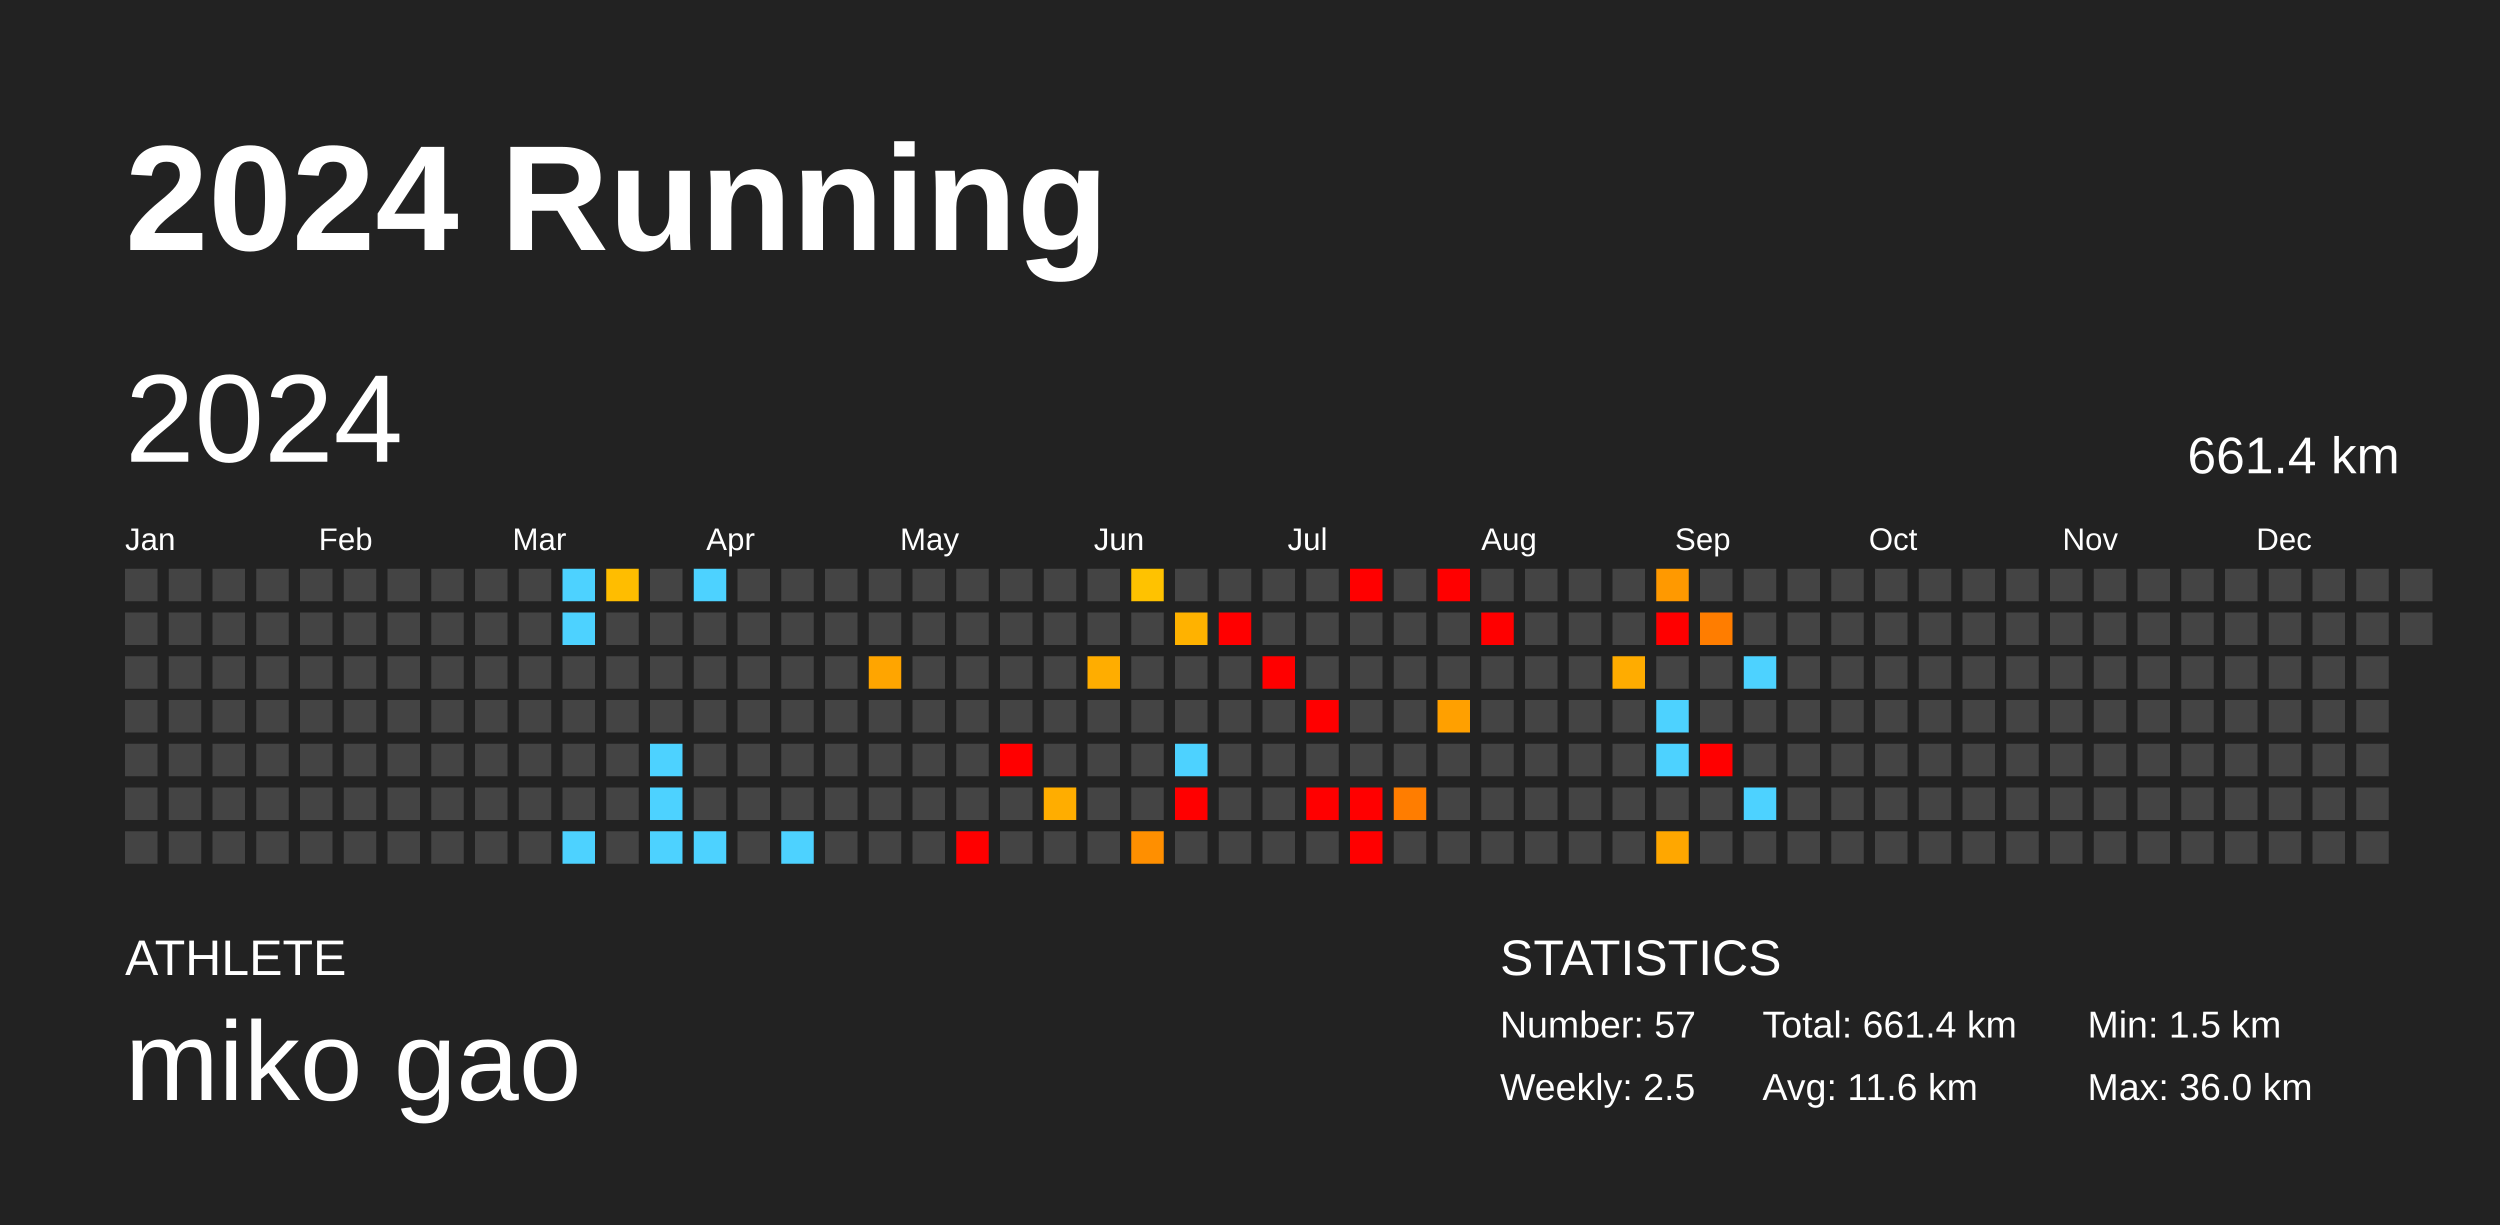
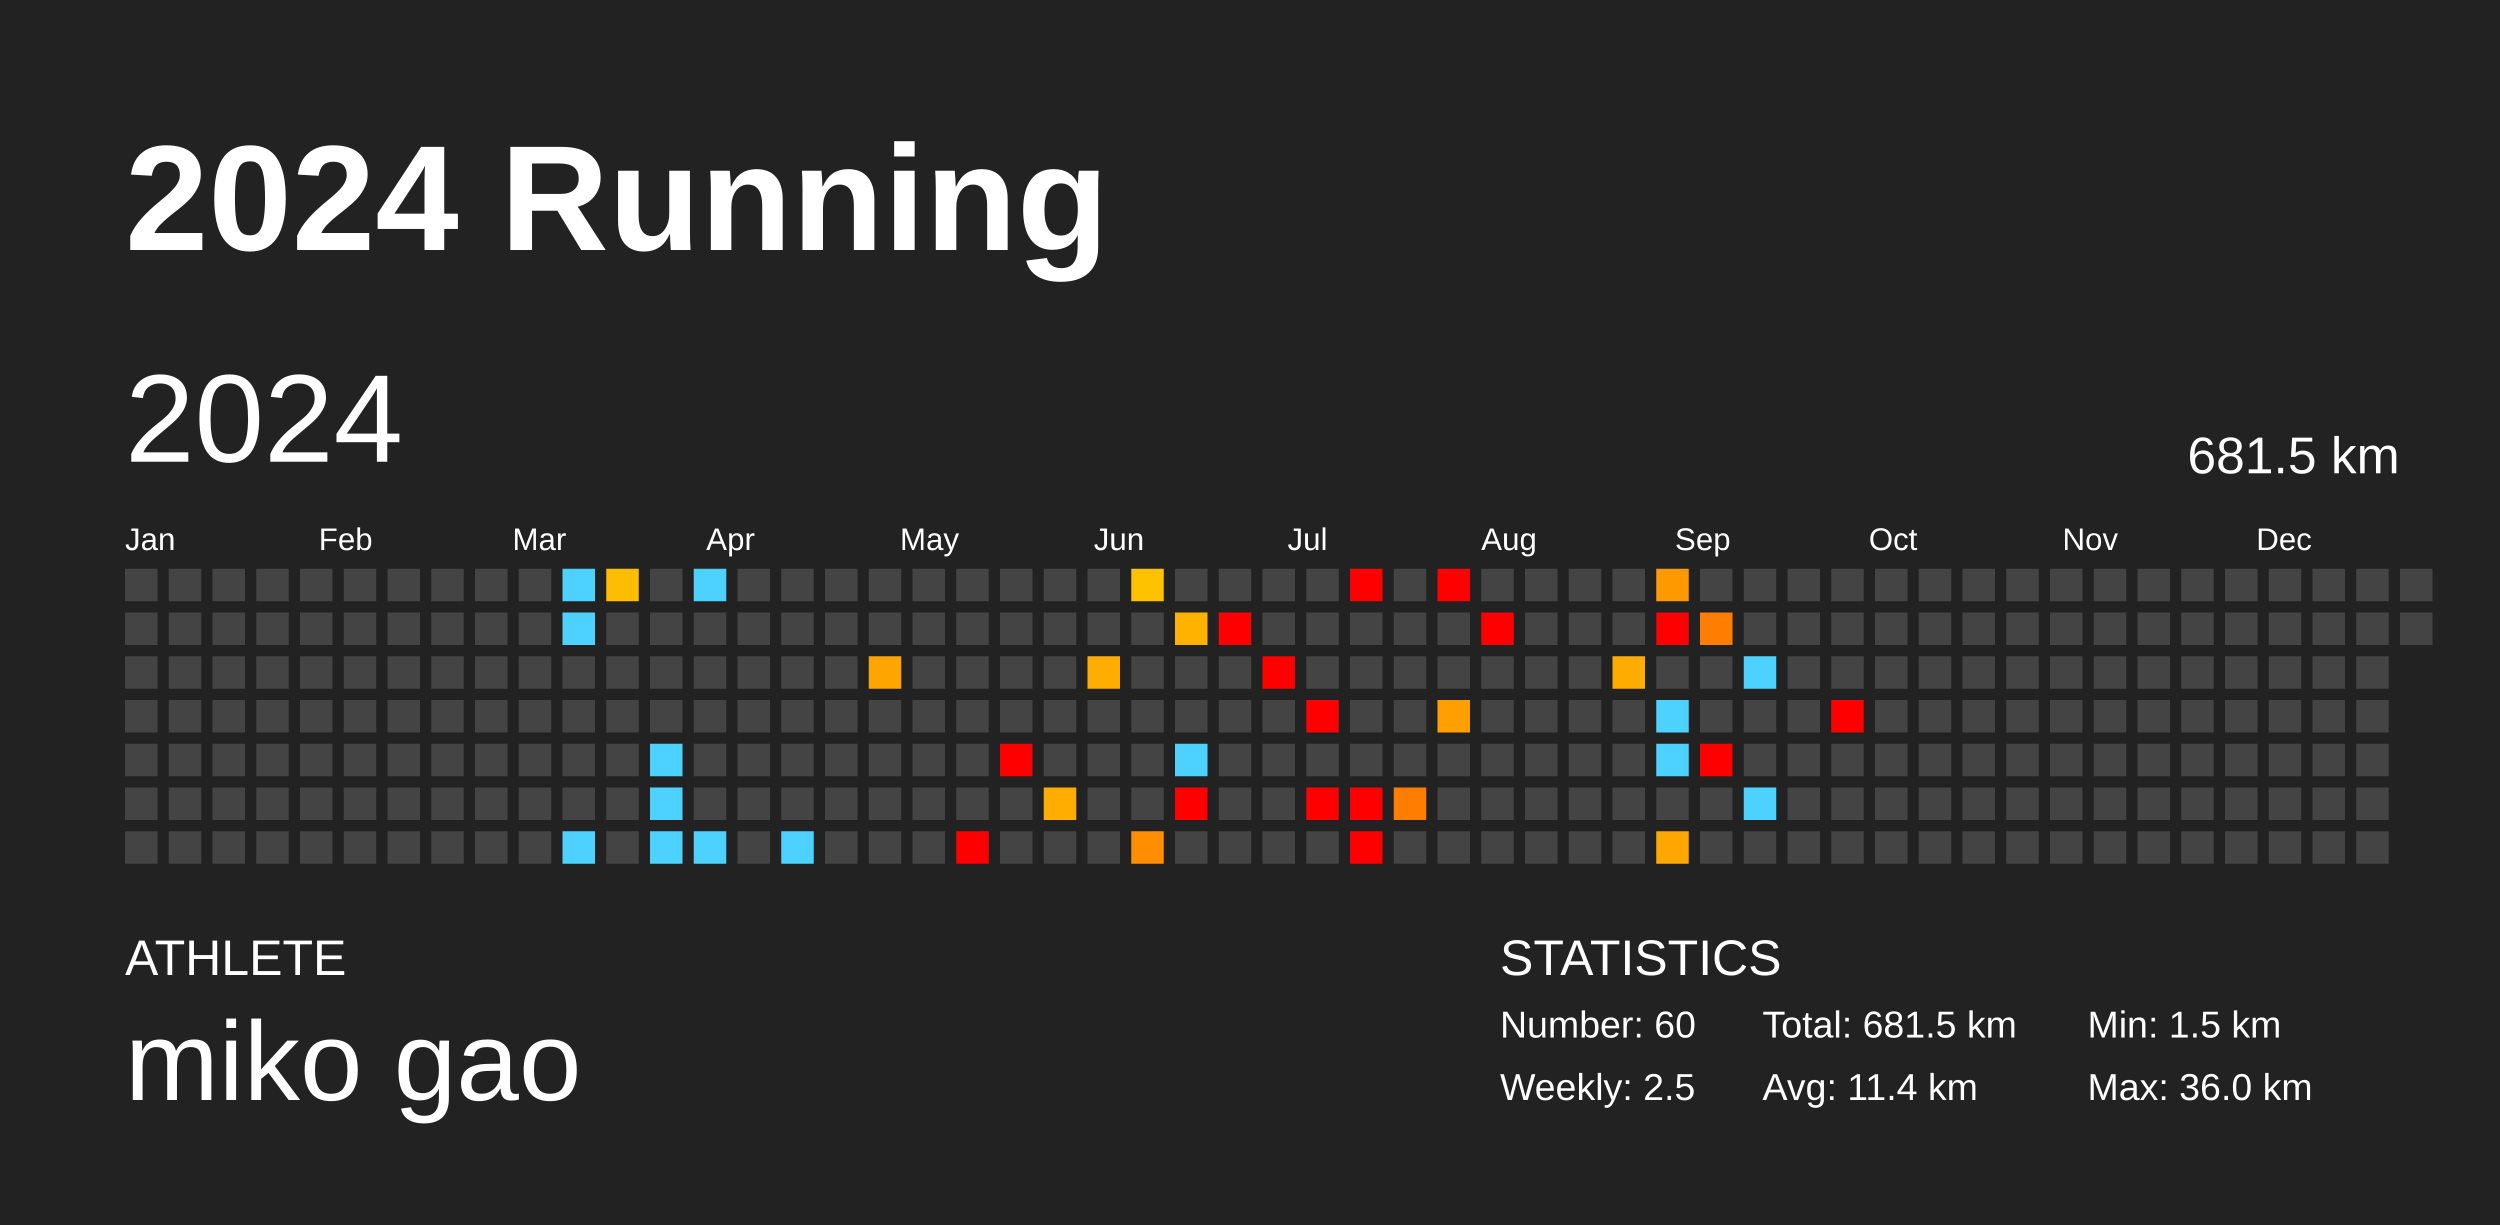
<svg xmlns="http://www.w3.org/2000/svg" baseProfile="full" height="98mm" version="1.1" viewBox="0,0,200,98" width="200mm">
  <defs />
  <rect fill="#222222" height="98" width="200" x="0" y="0" />
  <text fill="#FFFFFF" style="font-size:12px; font-family:Arial; font-weight:bold;" x="10" y="20">2024 Running</text>
  <text fill="#FFFFFF" style="font-size:4px; font-family:Arial" x="10" y="78">ATHLETE</text>
  <text fill="#FFFFFF" style="font-size:9px; font-family:Arial" x="10" y="88">miko gao</text>
  <text fill="#FFFFFF" style="font-size:4px; font-family:Arial" x="120" y="78">STATISTICS</text>
-   <text fill="#FFFFFF" style="font-size:3px; font-family:Arial" x="120" y="83">Number: 57</text>
+   <text fill="#FFFFFF" style="font-size:3px; font-family:Arial" x="120" y="83">Number: 60</text>
  <text fill="#FFFFFF" style="font-size:3px; font-family:Arial" x="120" y="88">Weekly: 2.5</text>
-   <text fill="#FFFFFF" style="font-size:3px; font-family:Arial" x="141" y="83">Total: 661.4 km</text>
-   <text fill="#FFFFFF" style="font-size:3px; font-family:Arial" x="141" y="88">Avg: 11.6 km</text>
+   <text fill="#FFFFFF" style="font-size:3px; font-family:Arial" x="141" y="83">Total: 681.5 km</text>
+   <text fill="#FFFFFF" style="font-size:3px; font-family:Arial" x="141" y="88">Avg: 11.4 km</text>
  <text fill="#FFFFFF" style="font-size:3px; font-family:Arial" x="167" y="83">Min: 1.5 km</text>
  <text fill="#FFFFFF" style="font-size:3px; font-family:Arial" x="167" y="88">Max: 36.0 km</text>
  <text dominant-baseline="hanging" fill="#FFFFFF" style="font-size:10.0px; font-family:Arial;" x="10" y="30">2024</text>
-   <text dominant-baseline="hanging" fill="#FFFFFF" style="font-size:4.125px; font-family:Arial;" x="175" y="35">661.4 km</text>
+   <text dominant-baseline="hanging" fill="#FFFFFF" style="font-size:4.125px; font-family:Arial;" x="175" y="35">681.5 km</text>
  <text fill="#FFFFFF" style="font-size:2.5px; font-family:Arial" x="10.0" y="44">Jan</text>
  <text fill="#FFFFFF" style="font-size:2.5px; font-family:Arial" x="25.5" y="44">Feb</text>
  <text fill="#FFFFFF" style="font-size:2.5px; font-family:Arial" x="41.0" y="44">Mar</text>
  <text fill="#FFFFFF" style="font-size:2.5px; font-family:Arial" x="56.5" y="44">Apr</text>
  <text fill="#FFFFFF" style="font-size:2.5px; font-family:Arial" x="72.0" y="44">May</text>
  <text fill="#FFFFFF" style="font-size:2.5px; font-family:Arial" x="87.5" y="44">Jun</text>
  <text fill="#FFFFFF" style="font-size:2.5px; font-family:Arial" x="103.0" y="44">Jul</text>
  <text fill="#FFFFFF" style="font-size:2.5px; font-family:Arial" x="118.5" y="44">Aug</text>
  <text fill="#FFFFFF" style="font-size:2.5px; font-family:Arial" x="134.0" y="44">Sep</text>
  <text fill="#FFFFFF" style="font-size:2.5px; font-family:Arial" x="149.5" y="44">Oct</text>
  <text fill="#FFFFFF" style="font-size:2.5px; font-family:Arial" x="165.0" y="44">Nov</text>
  <text fill="#FFFFFF" style="font-size:2.5px; font-family:Arial" x="180.5" y="44">Dec</text>
  <rect fill="#444444" height="2.6" width="2.6" x="10.0" y="45.5" />
  <rect fill="#444444" height="2.6" width="2.6" x="10.0" y="49.0" />
  <rect fill="#444444" height="2.6" width="2.6" x="10.0" y="52.5" />
  <rect fill="#444444" height="2.6" width="2.6" x="10.0" y="56.0" />
  <rect fill="#444444" height="2.6" width="2.6" x="10.0" y="59.5" />
  <rect fill="#444444" height="2.6" width="2.6" x="10.0" y="63.0" />
  <rect fill="#444444" height="2.6" width="2.6" x="10.0" y="66.5" />
  <rect fill="#444444" height="2.6" width="2.6" x="13.5" y="45.5" />
  <rect fill="#444444" height="2.6" width="2.6" x="13.5" y="49.0" />
  <rect fill="#444444" height="2.6" width="2.6" x="13.5" y="52.5" />
  <rect fill="#444444" height="2.6" width="2.6" x="13.5" y="56.0" />
  <rect fill="#444444" height="2.6" width="2.6" x="13.5" y="59.5" />
  <rect fill="#444444" height="2.6" width="2.6" x="13.5" y="63.0" />
  <rect fill="#444444" height="2.6" width="2.6" x="13.5" y="66.5" />
  <rect fill="#444444" height="2.6" width="2.6" x="17.0" y="45.5" />
  <rect fill="#444444" height="2.6" width="2.6" x="17.0" y="49.0" />
  <rect fill="#444444" height="2.6" width="2.6" x="17.0" y="52.5" />
  <rect fill="#444444" height="2.6" width="2.6" x="17.0" y="56.0" />
  <rect fill="#444444" height="2.6" width="2.6" x="17.0" y="59.5" />
  <rect fill="#444444" height="2.6" width="2.6" x="17.0" y="63.0" />
  <rect fill="#444444" height="2.6" width="2.6" x="17.0" y="66.5" />
  <rect fill="#444444" height="2.6" width="2.6" x="20.5" y="45.5" />
  <rect fill="#444444" height="2.6" width="2.6" x="20.5" y="49.0" />
  <rect fill="#444444" height="2.6" width="2.6" x="20.5" y="52.5" />
  <rect fill="#444444" height="2.6" width="2.6" x="20.5" y="56.0" />
  <rect fill="#444444" height="2.6" width="2.6" x="20.5" y="59.5" />
  <rect fill="#444444" height="2.6" width="2.6" x="20.5" y="63.0" />
  <rect fill="#444444" height="2.6" width="2.6" x="20.5" y="66.5" />
  <rect fill="#444444" height="2.6" width="2.6" x="24.0" y="45.5" />
  <rect fill="#444444" height="2.6" width="2.6" x="24.0" y="49.0" />
  <rect fill="#444444" height="2.6" width="2.6" x="24.0" y="52.5" />
  <rect fill="#444444" height="2.6" width="2.6" x="24.0" y="56.0" />
  <rect fill="#444444" height="2.6" width="2.6" x="24.0" y="59.5" />
  <rect fill="#444444" height="2.6" width="2.6" x="24.0" y="63.0" />
  <rect fill="#444444" height="2.6" width="2.6" x="24.0" y="66.5" />
  <rect fill="#444444" height="2.6" width="2.6" x="27.5" y="45.5" />
  <rect fill="#444444" height="2.6" width="2.6" x="27.5" y="49.0" />
  <rect fill="#444444" height="2.6" width="2.6" x="27.5" y="52.5" />
  <rect fill="#444444" height="2.6" width="2.6" x="27.5" y="56.0" />
  <rect fill="#444444" height="2.6" width="2.6" x="27.5" y="59.5" />
  <rect fill="#444444" height="2.6" width="2.6" x="27.5" y="63.0" />
  <rect fill="#444444" height="2.6" width="2.6" x="27.5" y="66.5" />
  <rect fill="#444444" height="2.6" width="2.6" x="31.0" y="45.5" />
  <rect fill="#444444" height="2.6" width="2.6" x="31.0" y="49.0" />
  <rect fill="#444444" height="2.6" width="2.6" x="31.0" y="52.5" />
  <rect fill="#444444" height="2.6" width="2.6" x="31.0" y="56.0" />
  <rect fill="#444444" height="2.6" width="2.6" x="31.0" y="59.5" />
  <rect fill="#444444" height="2.6" width="2.6" x="31.0" y="63.0" />
  <rect fill="#444444" height="2.6" width="2.6" x="31.0" y="66.5" />
  <rect fill="#444444" height="2.6" width="2.6" x="34.5" y="45.5" />
  <rect fill="#444444" height="2.6" width="2.6" x="34.5" y="49.0" />
  <rect fill="#444444" height="2.6" width="2.6" x="34.5" y="52.5" />
  <rect fill="#444444" height="2.6" width="2.6" x="34.5" y="56.0" />
  <rect fill="#444444" height="2.6" width="2.6" x="34.5" y="59.5" />
  <rect fill="#444444" height="2.6" width="2.6" x="34.5" y="63.0" />
  <rect fill="#444444" height="2.6" width="2.6" x="34.5" y="66.5" />
  <rect fill="#444444" height="2.6" width="2.6" x="38.0" y="45.5" />
  <rect fill="#444444" height="2.6" width="2.6" x="38.0" y="49.0" />
  <rect fill="#444444" height="2.6" width="2.6" x="38.0" y="52.5" />
  <rect fill="#444444" height="2.6" width="2.6" x="38.0" y="56.0" />
  <rect fill="#444444" height="2.6" width="2.6" x="38.0" y="59.5" />
  <rect fill="#444444" height="2.6" width="2.6" x="38.0" y="63.0" />
  <rect fill="#444444" height="2.6" width="2.6" x="38.0" y="66.5" />
  <rect fill="#444444" height="2.6" width="2.6" x="41.5" y="45.5" />
  <rect fill="#444444" height="2.6" width="2.6" x="41.5" y="49.0" />
  <rect fill="#444444" height="2.6" width="2.6" x="41.5" y="52.5" />
  <rect fill="#444444" height="2.6" width="2.6" x="41.5" y="56.0" />
  <rect fill="#444444" height="2.6" width="2.6" x="41.5" y="59.5" />
  <rect fill="#444444" height="2.6" width="2.6" x="41.5" y="63.0" />
  <rect fill="#444444" height="2.6" width="2.6" x="41.5" y="66.5" />
  <rect fill="#4dd2ff" height="2.6" width="2.6" x="45.0" y="45.5" />
  <rect fill="#4dd2ff" height="2.6" width="2.6" x="45.0" y="49.0" />
  <rect fill="#444444" height="2.6" width="2.6" x="45.0" y="52.5" />
  <rect fill="#444444" height="2.6" width="2.6" x="45.0" y="56.0" />
  <rect fill="#444444" height="2.6" width="2.6" x="45.0" y="59.5" />
  <rect fill="#444444" height="2.6" width="2.6" x="45.0" y="63.0" />
  <rect fill="#4dd2ff" height="2.6" width="2.6" x="45.0" y="66.5" />
  <rect fill="#ffbd00" height="2.6" width="2.6" x="48.5" y="45.5" />
  <rect fill="#444444" height="2.6" width="2.6" x="48.5" y="49.0" />
  <rect fill="#444444" height="2.6" width="2.6" x="48.5" y="52.5" />
  <rect fill="#444444" height="2.6" width="2.6" x="48.5" y="56.0" />
  <rect fill="#444444" height="2.6" width="2.6" x="48.5" y="59.5" />
  <rect fill="#444444" height="2.6" width="2.6" x="48.5" y="63.0" />
  <rect fill="#444444" height="2.6" width="2.6" x="48.5" y="66.5" />
  <rect fill="#444444" height="2.6" width="2.6" x="52.0" y="45.5" />
  <rect fill="#444444" height="2.6" width="2.6" x="52.0" y="49.0" />
  <rect fill="#444444" height="2.6" width="2.6" x="52.0" y="52.5" />
  <rect fill="#444444" height="2.6" width="2.6" x="52.0" y="56.0" />
  <rect fill="#4dd2ff" height="2.6" width="2.6" x="52.0" y="59.5" />
  <rect fill="#4dd2ff" height="2.6" width="2.6" x="52.0" y="63.0" />
  <rect fill="#4dd2ff" height="2.6" width="2.6" x="52.0" y="66.5" />
  <rect fill="#4dd2ff" height="2.6" width="2.6" x="55.5" y="45.5" />
  <rect fill="#444444" height="2.6" width="2.6" x="55.5" y="49.0" />
  <rect fill="#444444" height="2.6" width="2.6" x="55.5" y="52.5" />
  <rect fill="#444444" height="2.6" width="2.6" x="55.5" y="56.0" />
  <rect fill="#444444" height="2.6" width="2.6" x="55.5" y="59.5" />
  <rect fill="#444444" height="2.6" width="2.6" x="55.5" y="63.0" />
  <rect fill="#4dd2ff" height="2.6" width="2.6" x="55.5" y="66.5" />
  <rect fill="#444444" height="2.6" width="2.6" x="59.0" y="45.5" />
  <rect fill="#444444" height="2.6" width="2.6" x="59.0" y="49.0" />
  <rect fill="#444444" height="2.6" width="2.6" x="59.0" y="52.5" />
  <rect fill="#444444" height="2.6" width="2.6" x="59.0" y="56.0" />
  <rect fill="#444444" height="2.6" width="2.6" x="59.0" y="59.5" />
  <rect fill="#444444" height="2.6" width="2.6" x="59.0" y="63.0" />
  <rect fill="#444444" height="2.6" width="2.6" x="59.0" y="66.5" />
  <rect fill="#444444" height="2.6" width="2.6" x="62.5" y="45.5" />
  <rect fill="#444444" height="2.6" width="2.6" x="62.5" y="49.0" />
  <rect fill="#444444" height="2.6" width="2.6" x="62.5" y="52.5" />
  <rect fill="#444444" height="2.6" width="2.6" x="62.5" y="56.0" />
  <rect fill="#444444" height="2.6" width="2.6" x="62.5" y="59.5" />
  <rect fill="#444444" height="2.6" width="2.6" x="62.5" y="63.0" />
  <rect fill="#4dd2ff" height="2.6" width="2.6" x="62.5" y="66.5" />
  <rect fill="#444444" height="2.6" width="2.6" x="66.0" y="45.5" />
  <rect fill="#444444" height="2.6" width="2.6" x="66.0" y="49.0" />
  <rect fill="#444444" height="2.6" width="2.6" x="66.0" y="52.5" />
  <rect fill="#444444" height="2.6" width="2.6" x="66.0" y="56.0" />
  <rect fill="#444444" height="2.6" width="2.6" x="66.0" y="59.5" />
  <rect fill="#444444" height="2.6" width="2.6" x="66.0" y="63.0" />
  <rect fill="#444444" height="2.6" width="2.6" x="66.0" y="66.5" />
  <rect fill="#444444" height="2.6" width="2.6" x="69.5" y="45.5" />
  <rect fill="#444444" height="2.6" width="2.6" x="69.5" y="49.0" />
  <rect fill="#ffa500" height="2.6" width="2.6" x="69.5" y="52.5" />
  <rect fill="#444444" height="2.6" width="2.6" x="69.5" y="56.0" />
  <rect fill="#444444" height="2.6" width="2.6" x="69.5" y="59.5" />
  <rect fill="#444444" height="2.6" width="2.6" x="69.5" y="63.0" />
  <rect fill="#444444" height="2.6" width="2.6" x="69.5" y="66.5" />
  <rect fill="#444444" height="2.6" width="2.6" x="73.0" y="45.5" />
  <rect fill="#444444" height="2.6" width="2.6" x="73.0" y="49.0" />
  <rect fill="#444444" height="2.6" width="2.6" x="73.0" y="52.5" />
  <rect fill="#444444" height="2.6" width="2.6" x="73.0" y="56.0" />
  <rect fill="#444444" height="2.6" width="2.6" x="73.0" y="59.5" />
  <rect fill="#444444" height="2.6" width="2.6" x="73.0" y="63.0" />
  <rect fill="#444444" height="2.6" width="2.6" x="73.0" y="66.5" />
  <rect fill="#444444" height="2.6" width="2.6" x="76.5" y="45.5" />
  <rect fill="#444444" height="2.6" width="2.6" x="76.5" y="49.0" />
  <rect fill="#444444" height="2.6" width="2.6" x="76.5" y="52.5" />
  <rect fill="#444444" height="2.6" width="2.6" x="76.5" y="56.0" />
  <rect fill="#444444" height="2.6" width="2.6" x="76.5" y="59.5" />
  <rect fill="#444444" height="2.6" width="2.6" x="76.5" y="63.0" />
  <rect fill="red" height="2.6" width="2.6" x="76.5" y="66.5" />
  <rect fill="#444444" height="2.6" width="2.6" x="80.0" y="45.5" />
  <rect fill="#444444" height="2.6" width="2.6" x="80.0" y="49.0" />
  <rect fill="#444444" height="2.6" width="2.6" x="80.0" y="52.5" />
  <rect fill="#444444" height="2.6" width="2.6" x="80.0" y="56.0" />
  <rect fill="red" height="2.6" width="2.6" x="80.0" y="59.5" />
  <rect fill="#444444" height="2.6" width="2.6" x="80.0" y="63.0" />
  <rect fill="#444444" height="2.6" width="2.6" x="80.0" y="66.5" />
  <rect fill="#444444" height="2.6" width="2.6" x="83.5" y="45.5" />
  <rect fill="#444444" height="2.6" width="2.6" x="83.5" y="49.0" />
  <rect fill="#444444" height="2.6" width="2.6" x="83.5" y="52.5" />
  <rect fill="#444444" height="2.6" width="2.6" x="83.5" y="56.0" />
  <rect fill="#444444" height="2.6" width="2.6" x="83.5" y="59.5" />
  <rect fill="#ffad00" height="2.6" width="2.6" x="83.5" y="63.0" />
  <rect fill="#444444" height="2.6" width="2.6" x="83.5" y="66.5" />
  <rect fill="#444444" height="2.6" width="2.6" x="87.0" y="45.5" />
  <rect fill="#444444" height="2.6" width="2.6" x="87.0" y="49.0" />
  <rect fill="#ffad00" height="2.6" width="2.6" x="87.0" y="52.5" />
  <rect fill="#444444" height="2.6" width="2.6" x="87.0" y="56.0" />
  <rect fill="#444444" height="2.6" width="2.6" x="87.0" y="59.5" />
  <rect fill="#444444" height="2.6" width="2.6" x="87.0" y="63.0" />
  <rect fill="#444444" height="2.6" width="2.6" x="87.0" y="66.5" />
  <rect fill="#ffc200" height="2.6" width="2.6" x="90.5" y="45.5" />
  <rect fill="#444444" height="2.6" width="2.6" x="90.5" y="49.0" />
  <rect fill="#444444" height="2.6" width="2.6" x="90.5" y="52.5" />
  <rect fill="#444444" height="2.6" width="2.6" x="90.5" y="56.0" />
  <rect fill="#444444" height="2.6" width="2.6" x="90.5" y="59.5" />
  <rect fill="#444444" height="2.6" width="2.6" x="90.5" y="63.0" />
  <rect fill="#ff8f00" height="2.6" width="2.6" x="90.5" y="66.5" />
  <rect fill="#444444" height="2.6" width="2.6" x="94.0" y="45.5" />
  <rect fill="#ffb200" height="2.6" width="2.6" x="94.0" y="49.0" />
  <rect fill="#444444" height="2.6" width="2.6" x="94.0" y="52.5" />
  <rect fill="#444444" height="2.6" width="2.6" x="94.0" y="56.0" />
  <rect fill="#4dd2ff" height="2.6" width="2.6" x="94.0" y="59.5" />
  <rect fill="red" height="2.6" width="2.6" x="94.0" y="63.0" />
  <rect fill="#444444" height="2.6" width="2.6" x="94.0" y="66.5" />
  <rect fill="#444444" height="2.6" width="2.6" x="97.5" y="45.5" />
  <rect fill="red" height="2.6" width="2.6" x="97.5" y="49.0" />
  <rect fill="#444444" height="2.6" width="2.6" x="97.5" y="52.5" />
  <rect fill="#444444" height="2.6" width="2.6" x="97.5" y="56.0" />
  <rect fill="#444444" height="2.6" width="2.6" x="97.5" y="59.5" />
  <rect fill="#444444" height="2.6" width="2.6" x="97.5" y="63.0" />
  <rect fill="#444444" height="2.6" width="2.6" x="97.5" y="66.5" />
  <rect fill="#444444" height="2.6" width="2.6" x="101.0" y="45.5" />
  <rect fill="#444444" height="2.6" width="2.6" x="101.0" y="49.0" />
  <rect fill="red" height="2.6" width="2.6" x="101.0" y="52.5" />
  <rect fill="#444444" height="2.6" width="2.6" x="101.0" y="56.0" />
  <rect fill="#444444" height="2.6" width="2.6" x="101.0" y="59.5" />
  <rect fill="#444444" height="2.6" width="2.6" x="101.0" y="63.0" />
  <rect fill="#444444" height="2.6" width="2.6" x="101.0" y="66.5" />
  <rect fill="#444444" height="2.6" width="2.6" x="104.5" y="45.5" />
  <rect fill="#444444" height="2.6" width="2.6" x="104.5" y="49.0" />
  <rect fill="#444444" height="2.6" width="2.6" x="104.5" y="52.5" />
  <rect fill="red" height="2.6" width="2.6" x="104.5" y="56.0" />
  <rect fill="#444444" height="2.6" width="2.6" x="104.5" y="59.5" />
  <rect fill="red" height="2.6" width="2.6" x="104.5" y="63.0" />
  <rect fill="#444444" height="2.6" width="2.6" x="104.5" y="66.5" />
  <rect fill="red" height="2.6" width="2.6" x="108.0" y="45.5" />
  <rect fill="#444444" height="2.6" width="2.6" x="108.0" y="49.0" />
  <rect fill="#444444" height="2.6" width="2.6" x="108.0" y="52.5" />
  <rect fill="#444444" height="2.6" width="2.6" x="108.0" y="56.0" />
  <rect fill="#444444" height="2.6" width="2.6" x="108.0" y="59.5" />
  <rect fill="red" height="2.6" width="2.6" x="108.0" y="63.0" />
  <rect fill="red" height="2.6" width="2.6" x="108.0" y="66.5" />
  <rect fill="#444444" height="2.6" width="2.6" x="111.5" y="45.5" />
  <rect fill="#444444" height="2.6" width="2.6" x="111.5" y="49.0" />
  <rect fill="#444444" height="2.6" width="2.6" x="111.5" y="52.5" />
  <rect fill="#444444" height="2.6" width="2.6" x="111.5" y="56.0" />
  <rect fill="#444444" height="2.6" width="2.6" x="111.5" y="59.5" />
  <rect fill="#ff7d00" height="2.6" width="2.6" x="111.5" y="63.0" />
  <rect fill="#444444" height="2.6" width="2.6" x="111.5" y="66.5" />
  <rect fill="red" height="2.6" width="2.6" x="115.0" y="45.5" />
  <rect fill="#444444" height="2.6" width="2.6" x="115.0" y="49.0" />
  <rect fill="#444444" height="2.6" width="2.6" x="115.0" y="52.5" />
  <rect fill="#ffa000" height="2.6" width="2.6" x="115.0" y="56.0" />
  <rect fill="#444444" height="2.6" width="2.6" x="115.0" y="59.5" />
  <rect fill="#444444" height="2.6" width="2.6" x="115.0" y="63.0" />
  <rect fill="#444444" height="2.6" width="2.6" x="115.0" y="66.5" />
  <rect fill="#444444" height="2.6" width="2.6" x="118.5" y="45.5" />
  <rect fill="red" height="2.6" width="2.6" x="118.5" y="49.0" />
  <rect fill="#444444" height="2.6" width="2.6" x="118.5" y="52.5" />
  <rect fill="#444444" height="2.6" width="2.6" x="118.5" y="56.0" />
  <rect fill="#444444" height="2.6" width="2.6" x="118.5" y="59.5" />
  <rect fill="#444444" height="2.6" width="2.6" x="118.5" y="63.0" />
  <rect fill="#444444" height="2.6" width="2.6" x="118.5" y="66.5" />
  <rect fill="#444444" height="2.6" width="2.6" x="122.0" y="45.5" />
  <rect fill="#444444" height="2.6" width="2.6" x="122.0" y="49.0" />
  <rect fill="#444444" height="2.6" width="2.6" x="122.0" y="52.5" />
  <rect fill="#444444" height="2.6" width="2.6" x="122.0" y="56.0" />
  <rect fill="#444444" height="2.6" width="2.6" x="122.0" y="59.5" />
  <rect fill="#444444" height="2.6" width="2.6" x="122.0" y="63.0" />
  <rect fill="#444444" height="2.6" width="2.6" x="122.0" y="66.5" />
  <rect fill="#444444" height="2.6" width="2.6" x="125.5" y="45.5" />
  <rect fill="#444444" height="2.6" width="2.6" x="125.5" y="49.0" />
  <rect fill="#444444" height="2.6" width="2.6" x="125.5" y="52.5" />
  <rect fill="#444444" height="2.6" width="2.6" x="125.5" y="56.0" />
  <rect fill="#444444" height="2.6" width="2.6" x="125.5" y="59.5" />
  <rect fill="#444444" height="2.6" width="2.6" x="125.5" y="63.0" />
  <rect fill="#444444" height="2.6" width="2.6" x="125.5" y="66.5" />
  <rect fill="#444444" height="2.6" width="2.6" x="129.0" y="45.5" />
  <rect fill="#444444" height="2.6" width="2.6" x="129.0" y="49.0" />
  <rect fill="#ffac00" height="2.6" width="2.6" x="129.0" y="52.5" />
  <rect fill="#444444" height="2.6" width="2.6" x="129.0" y="56.0" />
  <rect fill="#444444" height="2.6" width="2.6" x="129.0" y="59.5" />
  <rect fill="#444444" height="2.6" width="2.6" x="129.0" y="63.0" />
  <rect fill="#444444" height="2.6" width="2.6" x="129.0" y="66.5" />
  <rect fill="#ff9900" height="2.6" width="2.6" x="132.5" y="45.5" />
  <rect fill="red" height="2.6" width="2.6" x="132.5" y="49.0" />
  <rect fill="#444444" height="2.6" width="2.6" x="132.5" y="52.5" />
  <rect fill="#4dd2ff" height="2.6" width="2.6" x="132.5" y="56.0" />
  <rect fill="#4dd2ff" height="2.6" width="2.6" x="132.5" y="59.5" />
  <rect fill="#444444" height="2.6" width="2.6" x="132.5" y="63.0" />
  <rect fill="#ffa700" height="2.6" width="2.6" x="132.5" y="66.5" />
  <rect fill="#444444" height="2.6" width="2.6" x="136.0" y="45.5" />
  <rect fill="#ff7d00" height="2.6" width="2.6" x="136.0" y="49.0" />
  <rect fill="#444444" height="2.6" width="2.6" x="136.0" y="52.5" />
  <rect fill="#444444" height="2.6" width="2.6" x="136.0" y="56.0" />
  <rect fill="red" height="2.6" width="2.6" x="136.0" y="59.5" />
  <rect fill="#444444" height="2.6" width="2.6" x="136.0" y="63.0" />
  <rect fill="#444444" height="2.6" width="2.6" x="136.0" y="66.5" />
  <rect fill="#444444" height="2.6" width="2.6" x="139.5" y="45.5" />
  <rect fill="#444444" height="2.6" width="2.6" x="139.5" y="49.0" />
  <rect fill="#4dd2ff" height="2.6" width="2.6" x="139.5" y="52.5" />
  <rect fill="#444444" height="2.6" width="2.6" x="139.5" y="56.0" />
  <rect fill="#444444" height="2.6" width="2.6" x="139.5" y="59.5" />
  <rect fill="#4dd2ff" height="2.6" width="2.6" x="139.5" y="63.0" />
  <rect fill="#444444" height="2.6" width="2.6" x="139.5" y="66.5" />
  <rect fill="#444444" height="2.6" width="2.6" x="143.0" y="45.5" />
  <rect fill="#444444" height="2.6" width="2.6" x="143.0" y="49.0" />
  <rect fill="#444444" height="2.6" width="2.6" x="143.0" y="52.5" />
  <rect fill="#444444" height="2.6" width="2.6" x="143.0" y="56.0" />
  <rect fill="#444444" height="2.6" width="2.6" x="143.0" y="59.5" />
  <rect fill="#444444" height="2.6" width="2.6" x="143.0" y="63.0" />
  <rect fill="#444444" height="2.6" width="2.6" x="143.0" y="66.5" />
  <rect fill="#444444" height="2.6" width="2.6" x="146.5" y="45.5" />
  <rect fill="#444444" height="2.6" width="2.6" x="146.5" y="49.0" />
  <rect fill="#444444" height="2.6" width="2.6" x="146.5" y="52.5" />
-   <rect fill="#444444" height="2.6" width="2.6" x="146.5" y="56.0" />
+   <rect fill="red" height="2.6" width="2.6" x="146.5" y="56.0" />
  <rect fill="#444444" height="2.6" width="2.6" x="146.5" y="59.5" />
  <rect fill="#444444" height="2.6" width="2.6" x="146.5" y="63.0" />
  <rect fill="#444444" height="2.6" width="2.6" x="146.5" y="66.5" />
  <rect fill="#444444" height="2.6" width="2.6" x="150.0" y="45.5" />
  <rect fill="#444444" height="2.6" width="2.6" x="150.0" y="49.0" />
  <rect fill="#444444" height="2.6" width="2.6" x="150.0" y="52.5" />
  <rect fill="#444444" height="2.6" width="2.6" x="150.0" y="56.0" />
  <rect fill="#444444" height="2.6" width="2.6" x="150.0" y="59.5" />
  <rect fill="#444444" height="2.6" width="2.6" x="150.0" y="63.0" />
  <rect fill="#444444" height="2.6" width="2.6" x="150.0" y="66.5" />
  <rect fill="#444444" height="2.6" width="2.6" x="153.5" y="45.5" />
  <rect fill="#444444" height="2.6" width="2.6" x="153.5" y="49.0" />
  <rect fill="#444444" height="2.6" width="2.6" x="153.5" y="52.5" />
  <rect fill="#444444" height="2.6" width="2.6" x="153.5" y="56.0" />
  <rect fill="#444444" height="2.6" width="2.6" x="153.5" y="59.5" />
  <rect fill="#444444" height="2.6" width="2.6" x="153.5" y="63.0" />
  <rect fill="#444444" height="2.6" width="2.6" x="153.5" y="66.5" />
  <rect fill="#444444" height="2.6" width="2.6" x="157.0" y="45.5" />
  <rect fill="#444444" height="2.6" width="2.6" x="157.0" y="49.0" />
  <rect fill="#444444" height="2.6" width="2.6" x="157.0" y="52.5" />
  <rect fill="#444444" height="2.6" width="2.6" x="157.0" y="56.0" />
  <rect fill="#444444" height="2.6" width="2.6" x="157.0" y="59.5" />
  <rect fill="#444444" height="2.6" width="2.6" x="157.0" y="63.0" />
  <rect fill="#444444" height="2.6" width="2.6" x="157.0" y="66.5" />
  <rect fill="#444444" height="2.6" width="2.6" x="160.5" y="45.5" />
  <rect fill="#444444" height="2.6" width="2.6" x="160.5" y="49.0" />
  <rect fill="#444444" height="2.6" width="2.6" x="160.5" y="52.5" />
  <rect fill="#444444" height="2.6" width="2.6" x="160.5" y="56.0" />
  <rect fill="#444444" height="2.6" width="2.6" x="160.5" y="59.5" />
  <rect fill="#444444" height="2.6" width="2.6" x="160.5" y="63.0" />
  <rect fill="#444444" height="2.6" width="2.6" x="160.5" y="66.5" />
  <rect fill="#444444" height="2.6" width="2.6" x="164.0" y="45.5" />
  <rect fill="#444444" height="2.6" width="2.6" x="164.0" y="49.0" />
  <rect fill="#444444" height="2.6" width="2.6" x="164.0" y="52.5" />
  <rect fill="#444444" height="2.6" width="2.6" x="164.0" y="56.0" />
  <rect fill="#444444" height="2.6" width="2.6" x="164.0" y="59.5" />
  <rect fill="#444444" height="2.6" width="2.6" x="164.0" y="63.0" />
  <rect fill="#444444" height="2.6" width="2.6" x="164.0" y="66.5" />
  <rect fill="#444444" height="2.6" width="2.6" x="167.5" y="45.5" />
  <rect fill="#444444" height="2.6" width="2.6" x="167.5" y="49.0" />
  <rect fill="#444444" height="2.6" width="2.6" x="167.5" y="52.5" />
  <rect fill="#444444" height="2.6" width="2.6" x="167.5" y="56.0" />
  <rect fill="#444444" height="2.6" width="2.6" x="167.5" y="59.5" />
  <rect fill="#444444" height="2.6" width="2.6" x="167.5" y="63.0" />
  <rect fill="#444444" height="2.6" width="2.6" x="167.5" y="66.5" />
  <rect fill="#444444" height="2.6" width="2.6" x="171.0" y="45.5" />
  <rect fill="#444444" height="2.6" width="2.6" x="171.0" y="49.0" />
  <rect fill="#444444" height="2.6" width="2.6" x="171.0" y="52.5" />
  <rect fill="#444444" height="2.6" width="2.6" x="171.0" y="56.0" />
  <rect fill="#444444" height="2.6" width="2.6" x="171.0" y="59.5" />
  <rect fill="#444444" height="2.6" width="2.6" x="171.0" y="63.0" />
  <rect fill="#444444" height="2.6" width="2.6" x="171.0" y="66.5" />
  <rect fill="#444444" height="2.6" width="2.6" x="174.5" y="45.5" />
  <rect fill="#444444" height="2.6" width="2.6" x="174.5" y="49.0" />
  <rect fill="#444444" height="2.6" width="2.6" x="174.5" y="52.5" />
  <rect fill="#444444" height="2.6" width="2.6" x="174.5" y="56.0" />
  <rect fill="#444444" height="2.6" width="2.6" x="174.5" y="59.5" />
  <rect fill="#444444" height="2.6" width="2.6" x="174.5" y="63.0" />
  <rect fill="#444444" height="2.6" width="2.6" x="174.5" y="66.5" />
  <rect fill="#444444" height="2.6" width="2.6" x="178.0" y="45.5" />
  <rect fill="#444444" height="2.6" width="2.6" x="178.0" y="49.0" />
  <rect fill="#444444" height="2.6" width="2.6" x="178.0" y="52.5" />
  <rect fill="#444444" height="2.6" width="2.6" x="178.0" y="56.0" />
  <rect fill="#444444" height="2.6" width="2.6" x="178.0" y="59.5" />
  <rect fill="#444444" height="2.6" width="2.6" x="178.0" y="63.0" />
  <rect fill="#444444" height="2.6" width="2.6" x="178.0" y="66.5" />
  <rect fill="#444444" height="2.6" width="2.6" x="181.5" y="45.5" />
  <rect fill="#444444" height="2.6" width="2.6" x="181.5" y="49.0" />
  <rect fill="#444444" height="2.6" width="2.6" x="181.5" y="52.5" />
  <rect fill="#444444" height="2.6" width="2.6" x="181.5" y="56.0" />
  <rect fill="#444444" height="2.6" width="2.6" x="181.5" y="59.5" />
  <rect fill="#444444" height="2.6" width="2.6" x="181.5" y="63.0" />
  <rect fill="#444444" height="2.6" width="2.6" x="181.5" y="66.5" />
  <rect fill="#444444" height="2.6" width="2.6" x="185.0" y="45.5" />
  <rect fill="#444444" height="2.6" width="2.6" x="185.0" y="49.0" />
  <rect fill="#444444" height="2.6" width="2.6" x="185.0" y="52.5" />
  <rect fill="#444444" height="2.6" width="2.6" x="185.0" y="56.0" />
  <rect fill="#444444" height="2.6" width="2.6" x="185.0" y="59.5" />
  <rect fill="#444444" height="2.6" width="2.6" x="185.0" y="63.0" />
  <rect fill="#444444" height="2.6" width="2.6" x="185.0" y="66.5" />
  <rect fill="#444444" height="2.6" width="2.6" x="188.5" y="45.5" />
  <rect fill="#444444" height="2.6" width="2.6" x="188.5" y="49.0" />
  <rect fill="#444444" height="2.6" width="2.6" x="188.5" y="52.5" />
  <rect fill="#444444" height="2.6" width="2.6" x="188.5" y="56.0" />
  <rect fill="#444444" height="2.6" width="2.6" x="188.5" y="59.5" />
  <rect fill="#444444" height="2.6" width="2.6" x="188.5" y="63.0" />
  <rect fill="#444444" height="2.6" width="2.6" x="188.5" y="66.5" />
  <rect fill="#444444" height="2.6" width="2.6" x="192.0" y="45.5" />
  <rect fill="#444444" height="2.6" width="2.6" x="192.0" y="49.0" />
</svg>
